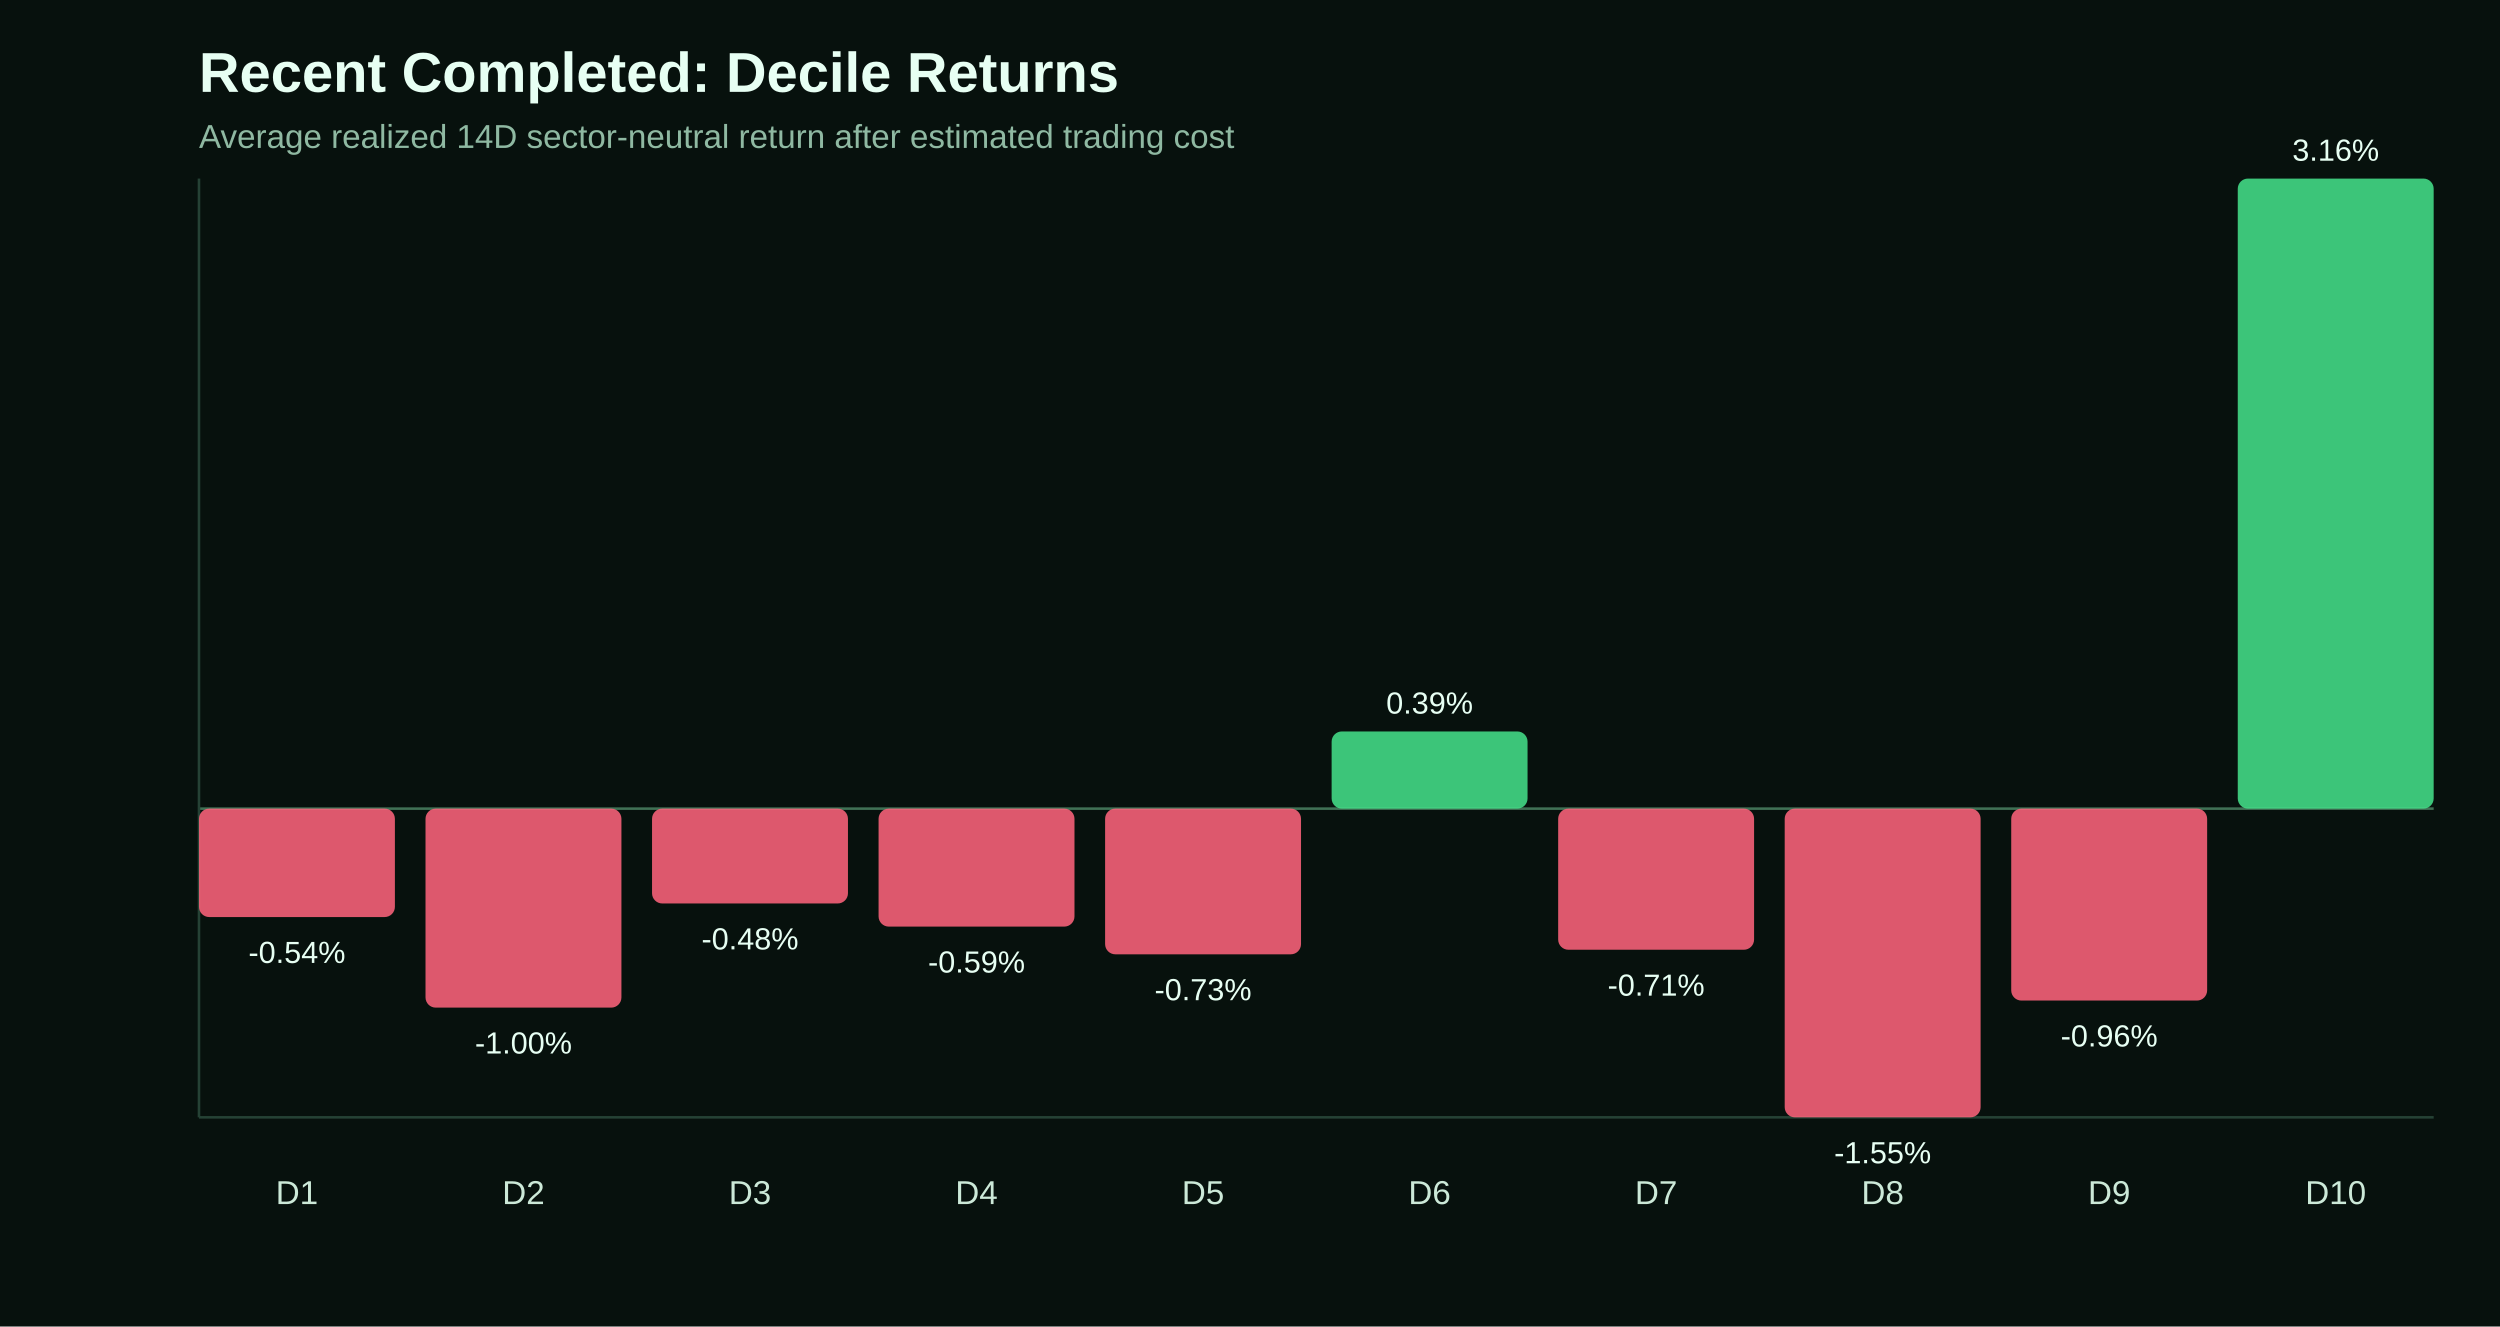
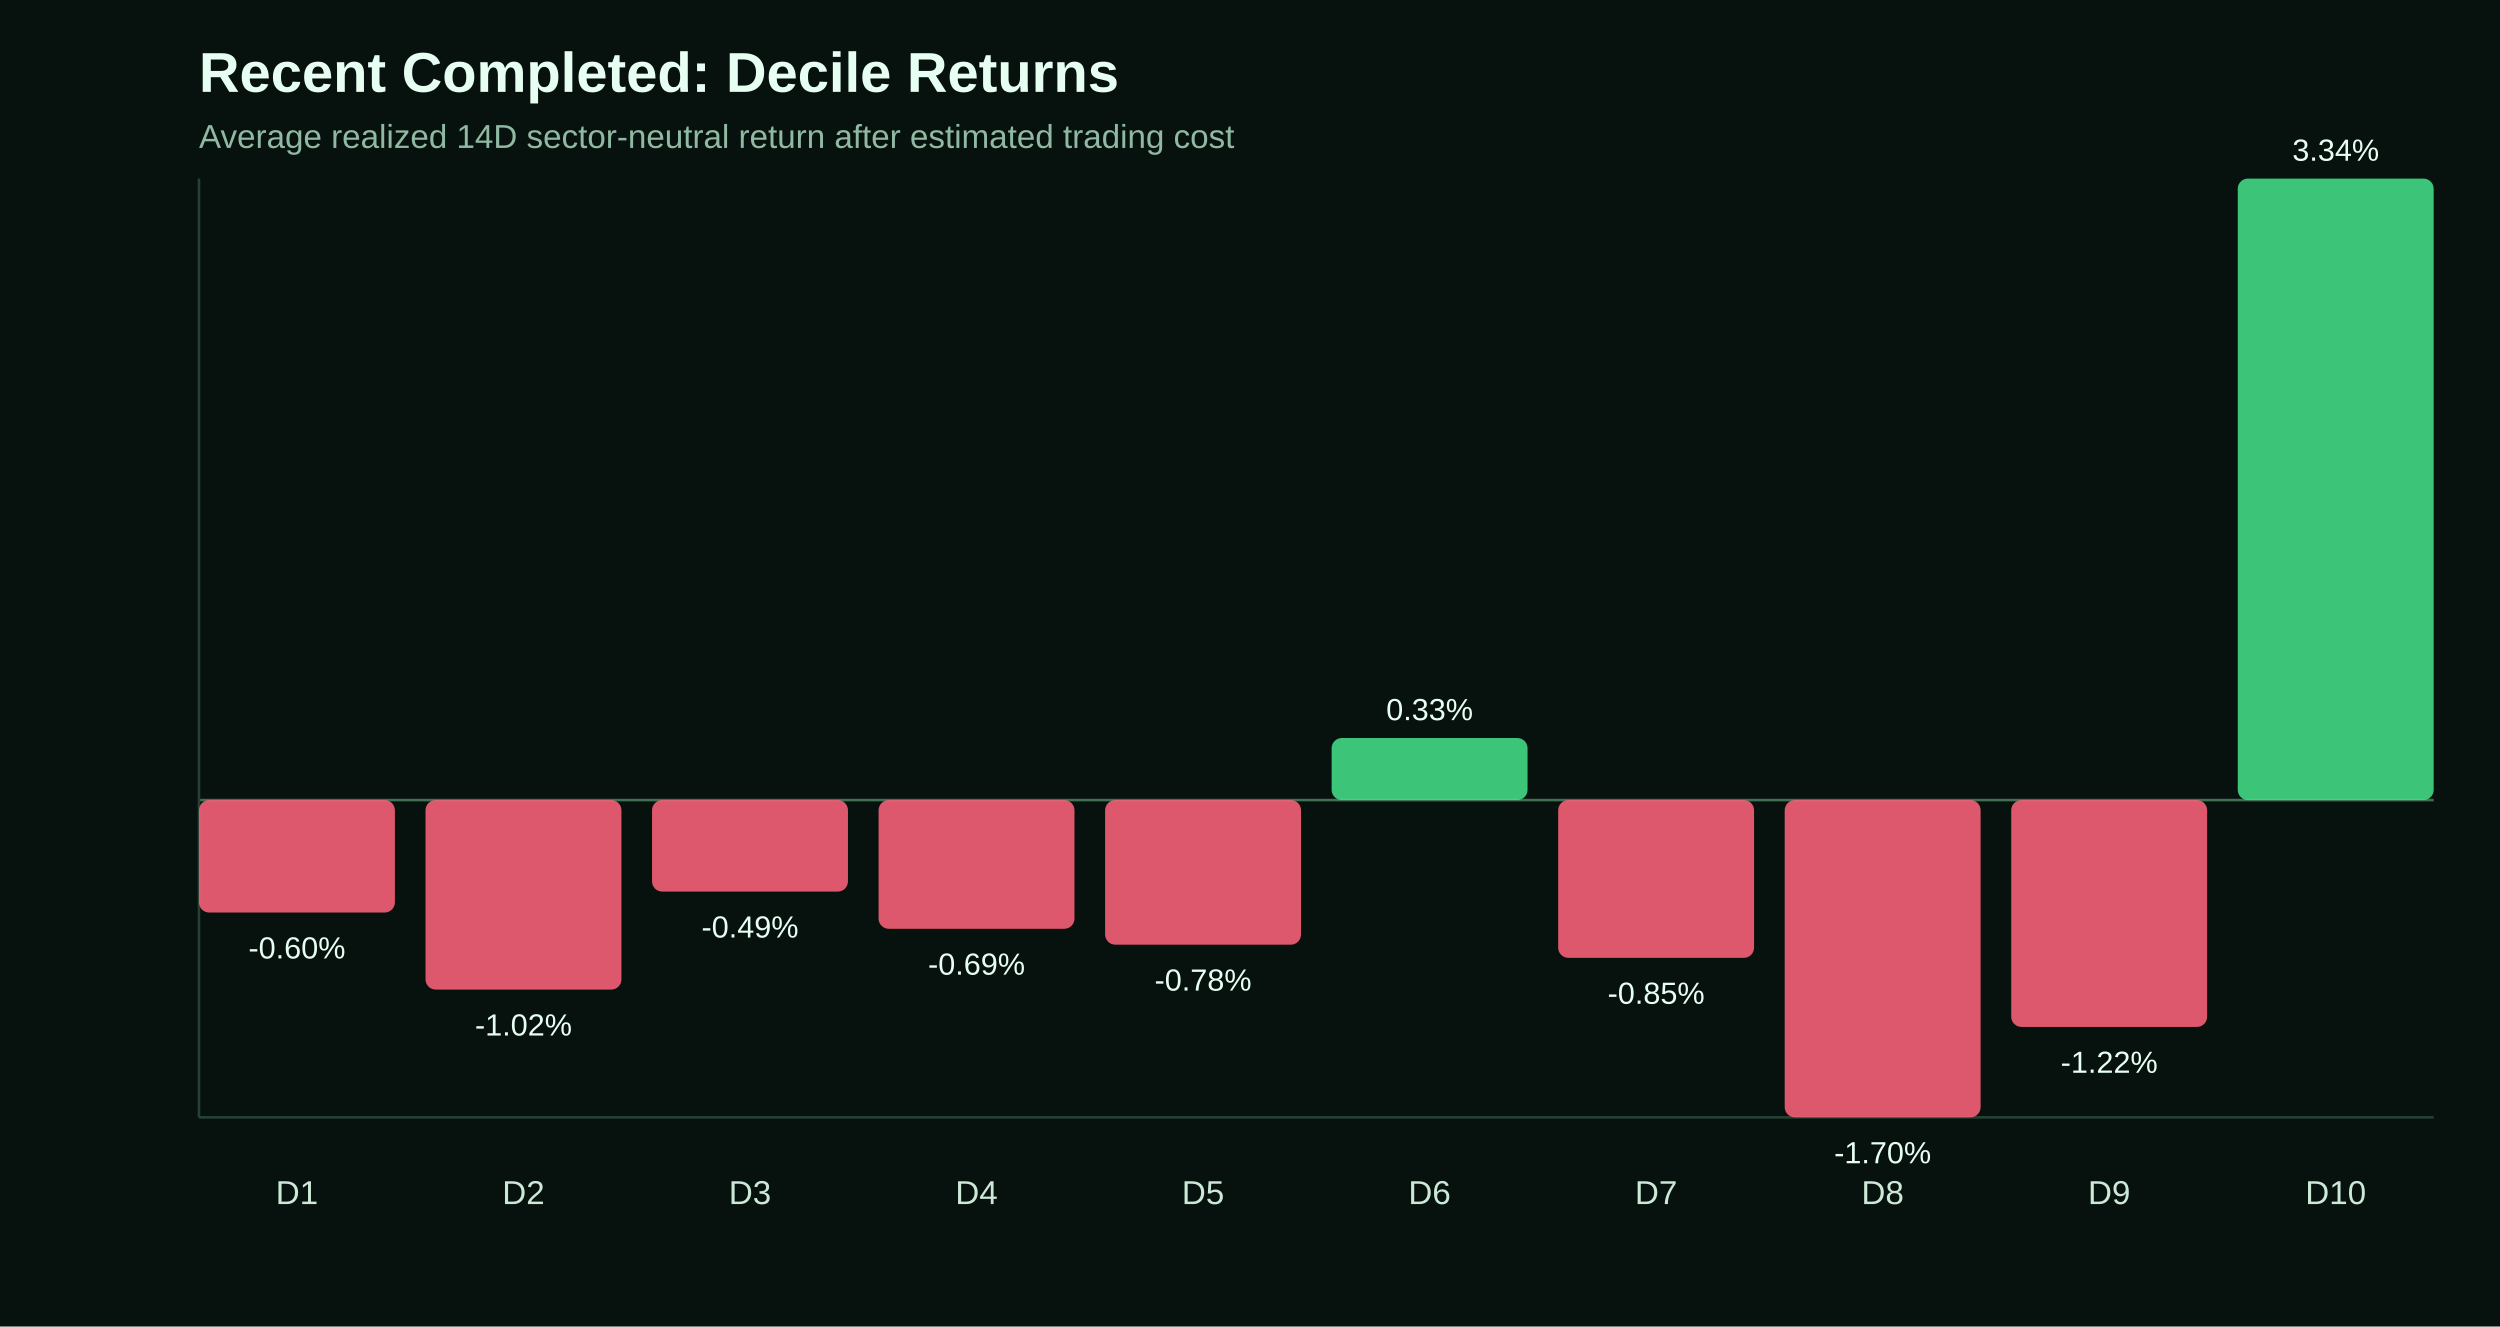
<svg xmlns="http://www.w3.org/2000/svg" width="980" height="520" viewBox="0 0 980 520">
  <rect width="100%" height="100%" fill="#07110d" />
  <text x="78" y="36" fill="#e7fff3" font-family="Arial, sans-serif" font-size="22" font-weight="700">Recent Completed: Decile Returns</text>
  <text x="78" y="58" fill="#8fb9a2" font-family="Arial, sans-serif" font-size="13">Average realized 14D sector-neutral return after estimated trading cost</text>
-   <line x1="78" y1="316.98" x2="954" y2="316.98" stroke="#6fbf90" stroke-opacity="0.55" stroke-width="1" />
+   <line x1="78" y1="313.63" x2="954" y2="313.63" stroke="#6fbf90" stroke-opacity="0.55" stroke-width="1" />
  <line x1="78" y1="70" x2="78" y2="438" stroke="#254235" />
  <line x1="78" y1="438" x2="954" y2="438" stroke="#254235" />
-   <rect x="78.00" y="316.98" width="76.80" height="42.50" rx="4" fill="#ff647c" fill-opacity="0.86" />
+   <rect x="78.00" y="313.63" width="76.80" height="44.09" rx="4" fill="#ff647c" fill-opacity="0.86" />
  <text x="116.40" y="472" text-anchor="middle" fill="#cce9d8" font-family="Arial, sans-serif" font-size="13">D1</text>
-   <text x="116.40" y="377.48" text-anchor="middle" fill="#e7fff3" font-family="Arial, sans-serif" font-size="12">-0.54%</text>
-   <rect x="166.80" y="316.98" width="76.80" height="78.01" rx="4" fill="#ff647c" fill-opacity="0.86" />
+   <text x="116.40" y="375.72" text-anchor="middle" fill="#e7fff3" font-family="Arial, sans-serif" font-size="12">-0.60%</text>
+   <rect x="166.80" y="313.63" width="76.80" height="74.29" rx="4" fill="#ff647c" fill-opacity="0.86" />
  <text x="205.20" y="472" text-anchor="middle" fill="#cce9d8" font-family="Arial, sans-serif" font-size="13">D2</text>
-   <text x="205.20" y="412.99" text-anchor="middle" fill="#e7fff3" font-family="Arial, sans-serif" font-size="12">-1.00%</text>
-   <rect x="255.60" y="316.98" width="76.80" height="37.18" rx="4" fill="#ff647c" fill-opacity="0.86" />
+   <text x="205.20" y="405.92" text-anchor="middle" fill="#e7fff3" font-family="Arial, sans-serif" font-size="12">-1.02%</text>
+   <rect x="255.60" y="313.63" width="76.80" height="35.88" rx="4" fill="#ff647c" fill-opacity="0.86" />
  <text x="294.00" y="472" text-anchor="middle" fill="#cce9d8" font-family="Arial, sans-serif" font-size="13">D3</text>
-   <text x="294.00" y="372.17" text-anchor="middle" fill="#e7fff3" font-family="Arial, sans-serif" font-size="12">-0.48%</text>
-   <rect x="344.40" y="316.98" width="76.80" height="46.25" rx="4" fill="#ff647c" fill-opacity="0.86" />
+   <text x="294.00" y="367.51" text-anchor="middle" fill="#e7fff3" font-family="Arial, sans-serif" font-size="12">-0.49%</text>
+   <rect x="344.40" y="313.63" width="76.80" height="50.46" rx="4" fill="#ff647c" fill-opacity="0.86" />
  <text x="382.80" y="472" text-anchor="middle" fill="#cce9d8" font-family="Arial, sans-serif" font-size="13">D4</text>
-   <text x="382.80" y="381.24" text-anchor="middle" fill="#e7fff3" font-family="Arial, sans-serif" font-size="12">-0.59%</text>
-   <rect x="433.20" y="316.98" width="76.80" height="57.11" rx="4" fill="#ff647c" fill-opacity="0.86" />
+   <text x="382.80" y="382.08" text-anchor="middle" fill="#e7fff3" font-family="Arial, sans-serif" font-size="12">-0.69%</text>
+   <rect x="433.20" y="313.63" width="76.80" height="56.69" rx="4" fill="#ff647c" fill-opacity="0.86" />
  <text x="471.60" y="472" text-anchor="middle" fill="#cce9d8" font-family="Arial, sans-serif" font-size="13">D5</text>
-   <text x="471.60" y="392.09" text-anchor="middle" fill="#e7fff3" font-family="Arial, sans-serif" font-size="12">-0.73%</text>
-   <rect x="522.00" y="286.73" width="76.80" height="30.25" rx="4" fill="#45e38a" fill-opacity="0.86" />
+   <text x="471.60" y="388.32" text-anchor="middle" fill="#e7fff3" font-family="Arial, sans-serif" font-size="12">-0.78%</text>
+   <rect x="522.00" y="289.30" width="76.80" height="24.32" rx="4" fill="#45e38a" fill-opacity="0.86" />
  <text x="560.40" y="472" text-anchor="middle" fill="#cce9d8" font-family="Arial, sans-serif" font-size="13">D6</text>
-   <text x="560.40" y="279.73" text-anchor="middle" fill="#e7fff3" font-family="Arial, sans-serif" font-size="12">0.39%</text>
-   <rect x="610.80" y="316.98" width="76.80" height="55.32" rx="4" fill="#ff647c" fill-opacity="0.86" />
+   <text x="560.40" y="282.30" text-anchor="middle" fill="#e7fff3" font-family="Arial, sans-serif" font-size="12">0.33%</text>
+   <rect x="610.80" y="313.63" width="76.80" height="61.85" rx="4" fill="#ff647c" fill-opacity="0.86" />
  <text x="649.20" y="472" text-anchor="middle" fill="#cce9d8" font-family="Arial, sans-serif" font-size="13">D7</text>
-   <text x="649.20" y="390.31" text-anchor="middle" fill="#e7fff3" font-family="Arial, sans-serif" font-size="12">-0.71%</text>
-   <rect x="699.60" y="316.98" width="76.80" height="121.02" rx="4" fill="#ff647c" fill-opacity="0.86" />
+   <text x="649.20" y="393.48" text-anchor="middle" fill="#e7fff3" font-family="Arial, sans-serif" font-size="12">-0.85%</text>
+   <rect x="699.60" y="313.63" width="76.80" height="124.37" rx="4" fill="#ff647c" fill-opacity="0.86" />
  <text x="738.00" y="472" text-anchor="middle" fill="#cce9d8" font-family="Arial, sans-serif" font-size="13">D8</text>
-   <text x="738.00" y="456.00" text-anchor="middle" fill="#e7fff3" font-family="Arial, sans-serif" font-size="12">-1.55%</text>
-   <rect x="788.40" y="316.98" width="76.80" height="75.24" rx="4" fill="#ff647c" fill-opacity="0.86" />
+   <text x="738.00" y="456.00" text-anchor="middle" fill="#e7fff3" font-family="Arial, sans-serif" font-size="12">-1.70%</text>
+   <rect x="788.40" y="313.63" width="76.80" height="88.92" rx="4" fill="#ff647c" fill-opacity="0.86" />
  <text x="826.80" y="472" text-anchor="middle" fill="#cce9d8" font-family="Arial, sans-serif" font-size="13">D9</text>
-   <text x="826.80" y="410.22" text-anchor="middle" fill="#e7fff3" font-family="Arial, sans-serif" font-size="12">-0.96%</text>
-   <rect x="877.20" y="70.00" width="76.80" height="246.98" rx="4" fill="#45e38a" fill-opacity="0.86" />
+   <text x="826.80" y="420.55" text-anchor="middle" fill="#e7fff3" font-family="Arial, sans-serif" font-size="12">-1.22%</text>
+   <rect x="877.20" y="70.00" width="76.80" height="243.63" rx="4" fill="#45e38a" fill-opacity="0.86" />
  <text x="915.60" y="472" text-anchor="middle" fill="#cce9d8" font-family="Arial, sans-serif" font-size="13">D10</text>
-   <text x="915.60" y="63.00" text-anchor="middle" fill="#e7fff3" font-family="Arial, sans-serif" font-size="12">3.16%</text>
+   <text x="915.60" y="63.00" text-anchor="middle" fill="#e7fff3" font-family="Arial, sans-serif" font-size="12">3.34%</text>
</svg>
